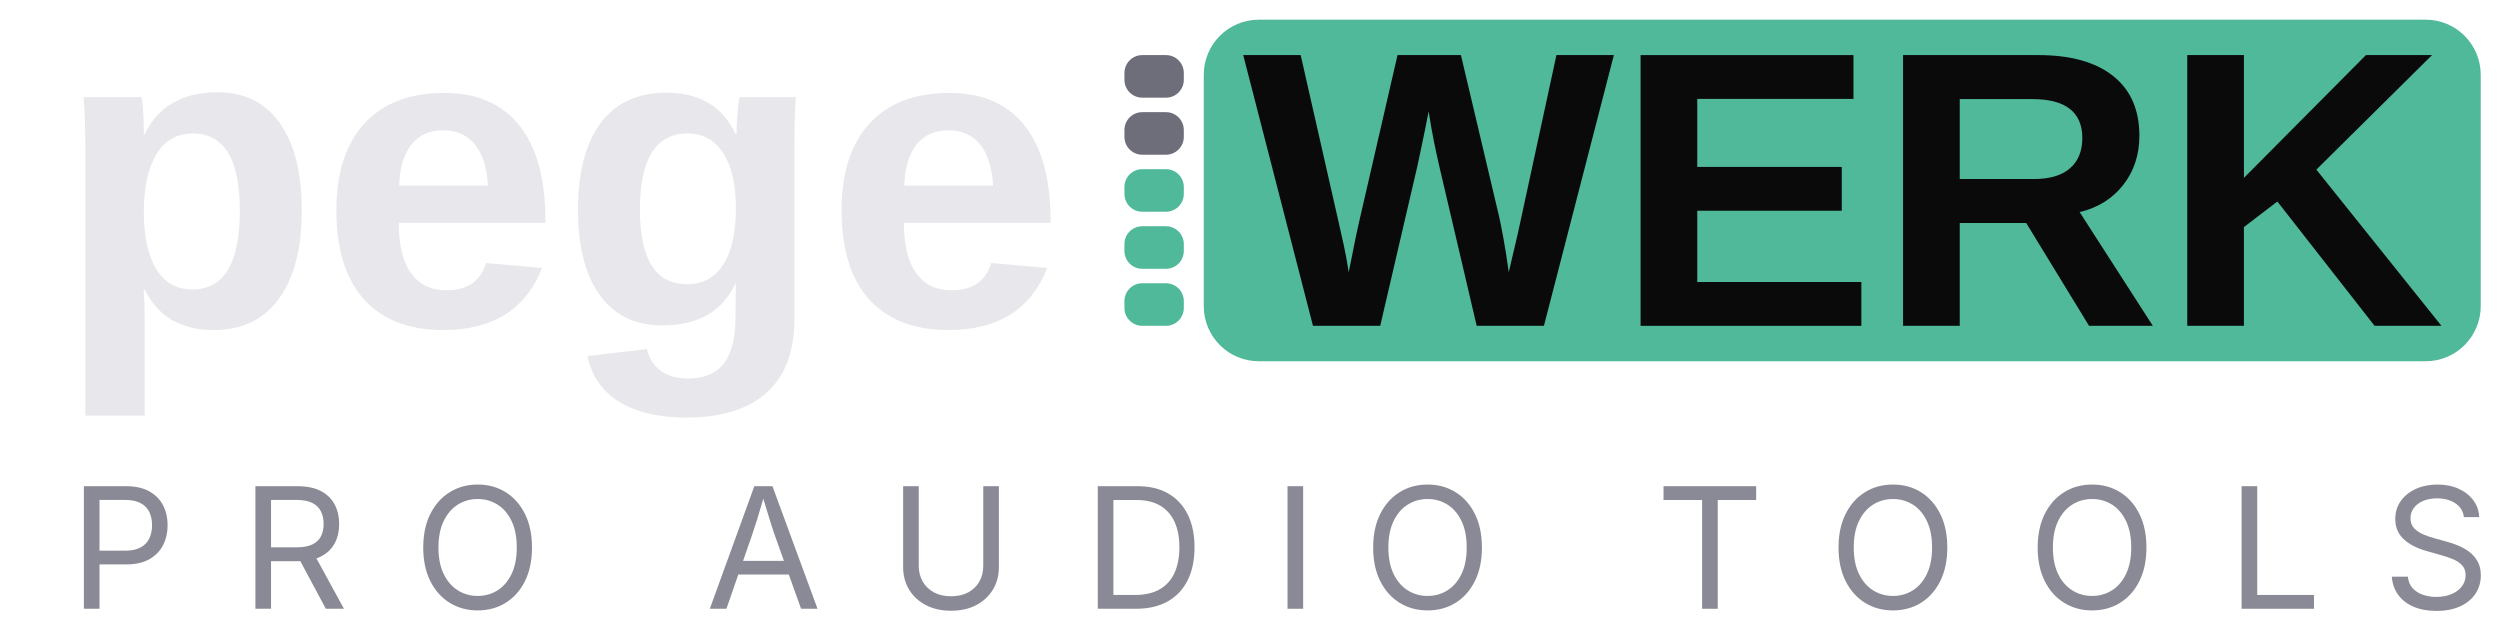
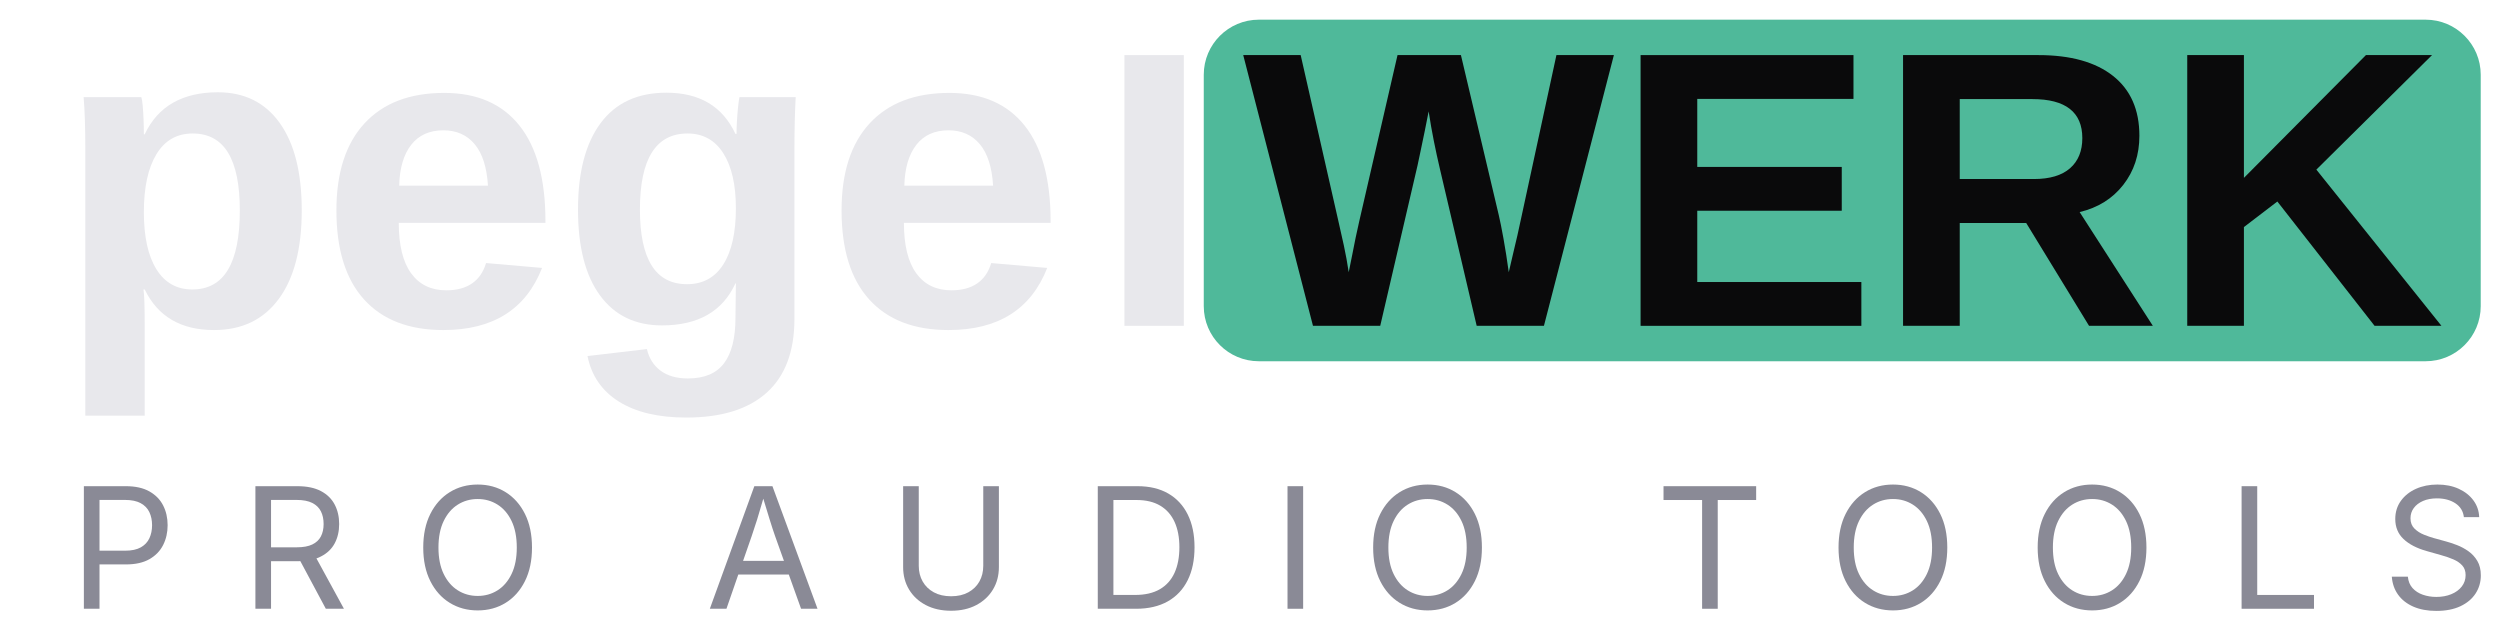
<svg xmlns="http://www.w3.org/2000/svg" viewBox="0 0 635.3 160.2" role="img" aria-label="pegelWERK, Pro Audio Tools">
  <rect x="305.9" y="5.0" width="324.5" height="86.8" rx="14" fill="#4fb99a" />
+   <rect x="285.74" y="14.00" width="15.09" height="68.80" fill="#e8e8ec" />
  <g transform="translate(14.000,82.799) scale(0.053711,-0.053711)">
    <path transform="translate(0.0,0)" d="M1167 546Q1167 275 1058.5 127.5Q950 -20 752 -20Q517 -20 424 172H418Q424 142 424 -10V-425H143V833Q143 910 141.0 972.0Q139 1034 135 1082H408Q412 1070 414.5 1041.5Q417 1013 418.5 977.0Q420 941 420 906H424Q471 1006 558.0 1055.5Q645 1105 770 1105Q959 1105 1063.0 959.5Q1167 814 1167 546ZM874 546Q874 728 818.5 819.0Q763 910 651 910Q539 910 479.5 812.0Q420 714 420 538Q420 363 479.5 267.5Q539 172 649 172Q762 172 818.0 265.5Q874 359 874 546Z" fill="#e8e8ec" />
    <path transform="translate(1251.0,0)" d="M375 487Q375 329 433.5 248.5Q492 168 600 168Q674 168 721.5 200.5Q769 233 788 297L1053 274Q938 -20 586 -20Q342 -20 211.0 124.5Q80 269 80 546Q80 814 213.0 958.0Q346 1102 590 1102Q823 1102 946.0 947.5Q1069 793 1069 495V487ZM797 663Q789 794 734.0 859.5Q679 925 586 925Q487 925 433.5 856.0Q380 787 377 663Z" fill="#e8e8ec" />
    <path transform="translate(2390.0,0)" d="M596 -434Q398 -434 277.5 -358.5Q157 -283 129 -143L410 -110Q425 -175 474.5 -212.0Q524 -249 604 -249Q721 -249 775.0 -177.0Q829 -105 829 37L831 201H829Q783 101 696.0 51.5Q609 2 481 2Q292 2 188.0 144.0Q84 286 84 550Q84 815 191.0 959.0Q298 1103 502 1103Q620 1103 701.5 1054.5Q783 1006 829 908H834Q834 932 836.0 968.0Q838 1004 841.5 1037.0Q845 1070 848 1082H1114Q1108 974 1108 832V33Q1108 -198 977.0 -316.0Q846 -434 596 -434ZM831 556Q831 723 771.5 816.5Q712 910 602 910Q490 910 433.5 820.0Q377 730 377 550Q377 374 432.5 285.5Q488 197 600 197Q712 197 771.5 290.5Q831 384 831 556Z" fill="#e8e8ec" />
    <path transform="translate(3641.0,0)" d="M375 487Q375 329 433.5 248.5Q492 168 600 168Q674 168 721.5 200.5Q769 233 788 297L1053 274Q938 -20 586 -20Q342 -20 211.0 124.5Q80 269 80 546Q80 814 213.0 958.0Q346 1102 590 1102Q823 1102 946.0 947.5Q1069 793 1069 495V487ZM797 663Q789 794 734.0 859.5Q679 925 586 925Q487 925 433.5 856.0Q380 787 377 663Z" fill="#e8e8ec" />
  </g>
  <g transform="translate(315.831,82.799) scale(0.048828,-0.048828)">
    <path transform="translate(0.0,0)" d="M909 834 715 0H365L2 1409H301L497 546Q510 491 525.5 419.0Q541 347 551 279Q561 326 569.5 370.5Q578 415 587.0 458.5Q596 502 606 545L805 1409H1135L1332 576Q1342 534 1356.5 454.0Q1371 374 1384 279Q1397 337 1408 382L1429 471Q1439 515 1451 572L1632 1409H1931L1567 0H1217L1026 815Q1009 887 994.0 962.0Q979 1037 967 1116Q959 1073 947.0 1015.0Q935 957 924.5 907.0Q914 857 909 834Z" fill="#0a0a0b" />
    <path transform="translate(1933.0,0)" d="M1286 228V0H137V1409H1245V1181H432V827H1184V599H432V228Z" fill="#0a0a0b" />
    <path transform="translate(3299.0,0)" d="M432 535V0H137V1409H841Q1093 1409 1230.0 1300.5Q1367 1192 1367 989Q1367 841 1283.0 733.5Q1199 626 1056 592L1437 0H1105L778 535ZM1070 977Q1070 1078 1005.0 1129.0Q940 1180 810 1180H432V764H818Q942 764 1006.0 820.0Q1070 876 1070 977Z" fill="#0a0a0b" />
    <path transform="translate(4778.0,0)" d="M432 514V0H137V1409H432V770L1067 1409H1411L809 813L1460 0H1112L606 647Z" fill="#0a0a0b" />
  </g>
-   <rect x="285.74" y="14.00" width="15.09" height="10.82" rx="4.54" fill="#6e6e7a" />
-   <rect x="285.74" y="28.50" width="15.09" height="10.82" rx="4.54" fill="#6e6e7a" />
-   <rect x="285.74" y="42.99" width="15.09" height="10.82" rx="4.54" fill="#4fb99a" />
-   <rect x="285.74" y="57.49" width="15.09" height="10.82" rx="4.54" fill="#4fb99a" />
-   <rect x="285.74" y="71.98" width="15.09" height="10.82" rx="4.54" fill="#4fb99a" />
  <g transform="translate(17.551,154.700) scale(0.020906,-0.020906)">
    <path d="M180 0V1490H690Q864 1490 976.5 1426.5Q1089 1363 1143.5 1256.0Q1198 1149 1198.0 1016.0Q1198 883 1143.5 775.0Q1089 667 977.0 603.0Q865 539 691 539H370V0ZM370 706H682Q800 706 872.0 746.5Q944 787 976.5 857.5Q1009 928 1009.0 1016.0Q1009 1104 976.5 1173.5Q944 1243 871.5 1283.0Q799 1323 680 1323H370Z" fill="#8a8a96" />
  </g>
  <g transform="translate(61.142,154.700) scale(0.020906,-0.020906)">
    <path d="M180 0V1490H690Q864 1490 976.5 1430.5Q1089 1371 1143.5 1267.0Q1198 1163 1198.0 1030.0Q1198 897 1143.5 795.0Q1089 693 977 636Q951 622 922 612L1256 0H1036L726 579Q709 578 691 578H370V0ZM370 747H682Q800 747 871.5 781.5Q943 816 976.0 879.5Q1009 943 1009 1030Q1009 1119 976.0 1184.5Q943 1250 871.0 1286.5Q799 1323 680 1323H370Z" fill="#8a8a96" />
  </g>
  <g transform="translate(105.004,154.700) scale(0.020906,-0.020906)">
    <path d="M784 -20Q593 -20 443.5 72.5Q294 165 208.0 336.5Q122 508 122 744Q122 981 208.0 1152.5Q294 1324 443.5 1417.0Q593 1510 784 1510Q975 1510 1124.0 1417.0Q1273 1324 1358.5 1152.5Q1444 981 1444 744Q1444 508 1358.5 336.5Q1273 165 1124.0 72.5Q975 -20 784 -20ZM784 156Q917 156 1024.5 223.5Q1132 291 1195.5 422.5Q1259 554 1259 744Q1259 936 1195.5 1067.5Q1132 1199 1024.5 1266.5Q917 1334 784 1334Q650 1334 542.0 1266.0Q434 1198 370.5 1066.5Q307 935 307 744Q307 554 370.5 423.0Q434 292 542.0 224.0Q650 156 784 156Z" fill="#8a8a96" />
  </g>
  <g transform="translate(179.295,154.700) scale(0.020906,-0.020906)">
    <path d="M52 0 593 1490H813L1361 0H1161L1012 416H398L254 0ZM953 582 845 884Q816 966 778 1089Q746 1190 702 1338Q659 1188 627 1085Q587 960 561 884L456 582Z" fill="#8a8a96" />
  </g>
  <g transform="translate(225.741,154.700) scale(0.020906,-0.020906)">
    <path d="M763 -24Q587 -24 455.5 45.0Q324 114 252.0 234.0Q180 354 180 507V1490H370V522Q370 415 417.5 331.5Q465 248 553.0 200.0Q641 152 763 152Q885 152 972.5 200.0Q1060 248 1107.0 331.5Q1154 415 1154 522V1490H1344V507Q1344 354 1272.0 234.0Q1200 114 1069.5 45.0Q939 -24 763 -24Z" fill="#8a8a96" />
  </g>
  <g transform="translate(275.205,154.700) scale(0.020906,-0.020906)">
    <path d="M645 0H180V1490H664Q882 1490 1036.5 1401.0Q1191 1312 1273.5 1145.5Q1356 979 1356 748Q1356 515 1273.0 347.5Q1190 180 1031.0 90.0Q872 0 645 0ZM370 168H633Q815 168 934.5 237.5Q1054 307 1113.0 437.0Q1172 567 1172 748Q1172 927 1113.5 1055.5Q1055 1184 939.5 1253.0Q824 1322 651 1322H370Z" fill="#8a8a96" />
  </g>
  <g transform="translate(323.420,154.700) scale(0.020906,-0.020906)">
    <path d="M370 1490V0H180V1490Z" fill="#8a8a96" />
  </g>
  <g transform="translate(346.396,154.700) scale(0.020906,-0.020906)">
    <path d="M784 -20Q593 -20 443.5 72.5Q294 165 208.0 336.5Q122 508 122 744Q122 981 208.0 1152.5Q294 1324 443.5 1417.0Q593 1510 784 1510Q975 1510 1124.0 1417.0Q1273 1324 1358.5 1152.5Q1444 981 1444 744Q1444 508 1358.5 336.5Q1273 165 1124.0 72.5Q975 -20 784 -20ZM784 156Q917 156 1024.5 223.5Q1132 291 1195.5 422.5Q1259 554 1259 744Q1259 936 1195.5 1067.5Q1132 1199 1024.5 1266.5Q917 1334 784 1334Q650 1334 542.0 1266.0Q434 1198 370.5 1066.5Q307 935 307 744Q307 554 370.5 423.0Q434 292 542.0 224.0Q650 156 784 156Z" fill="#8a8a96" />
  </g>
  <g transform="translate(420.685,154.700) scale(0.020906,-0.020906)">
    <path d="M98 1322V1490H1224V1322H757V0H567V1322Z" fill="#8a8a96" />
  </g>
  <g transform="translate(464.657,154.700) scale(0.020906,-0.020906)">
    <path d="M784 -20Q593 -20 443.5 72.5Q294 165 208.0 336.5Q122 508 122 744Q122 981 208.0 1152.5Q294 1324 443.5 1417.0Q593 1510 784 1510Q975 1510 1124.0 1417.0Q1273 1324 1358.5 1152.5Q1444 981 1444 744Q1444 508 1358.5 336.5Q1273 165 1124.0 72.5Q975 -20 784 -20ZM784 156Q917 156 1024.5 223.5Q1132 291 1195.5 422.5Q1259 554 1259 744Q1259 936 1195.5 1067.5Q1132 1199 1024.5 1266.5Q917 1334 784 1334Q650 1334 542.0 1266.0Q434 1198 370.5 1066.5Q307 935 307 744Q307 554 370.5 423.0Q434 292 542.0 224.0Q650 156 784 156Z" fill="#8a8a96" />
  </g>
  <g transform="translate(515.264,154.700) scale(0.020906,-0.020906)">
    <path d="M784 -20Q593 -20 443.5 72.5Q294 165 208.0 336.5Q122 508 122 744Q122 981 208.0 1152.5Q294 1324 443.5 1417.0Q593 1510 784 1510Q975 1510 1124.0 1417.0Q1273 1324 1358.5 1152.5Q1444 981 1444 744Q1444 508 1358.5 336.5Q1273 165 1124.0 72.5Q975 -20 784 -20ZM784 156Q917 156 1024.5 223.5Q1132 291 1195.5 422.5Q1259 554 1259 744Q1259 936 1195.5 1067.5Q1132 1199 1024.5 1266.5Q917 1334 784 1334Q650 1334 542.0 1266.0Q434 1198 370.5 1066.5Q307 935 307 744Q307 554 370.5 423.0Q434 292 542.0 224.0Q650 156 784 156Z" fill="#8a8a96" />
  </g>
  <g transform="translate(565.871,154.700) scale(0.020906,-0.020906)">
    <path d="M180 0V1490H370V168H1060V0Z" fill="#8a8a96" />
  </g>
  <g transform="translate(605.383,154.700) scale(0.020906,-0.020906)">
    <path d="M657 -26Q496 -26 377.5 26.0Q259 78 192.0 171.5Q125 265 116 390H311Q319 306 368.0 251.5Q417 197 493.5 170.5Q570 144 657 144Q758 144 838.5 177.0Q919 210 966.0 270.0Q1013 330 1013 409Q1013 481 972.5 526.0Q932 571 865.0 600.0Q798 629 718 651L538 702Q358 753 258.0 848.0Q158 943 158 1091Q158 1217 226.0 1311.5Q294 1406 410.0 1458.0Q526 1510 670 1510Q817 1510 930.0 1458.0Q1043 1406 1108.5 1316.5Q1174 1227 1178 1114H992Q979 1223 888.0 1282.5Q797 1342 664 1342Q568 1342 495.5 1310.5Q423 1279 383.0 1224.5Q343 1170 343 1100Q343 1022 391.5 974.5Q440 927 506.5 900.5Q573 874 627 859L776 818Q836 802 908.5 774.0Q981 746 1047.0 699.5Q1113 653 1155.5 581.5Q1198 510 1198 406Q1198 284 1134.5 186.0Q1071 88 950.0 31.0Q829 -26 657 -26Z" fill="#8a8a96" />
  </g>
</svg>
